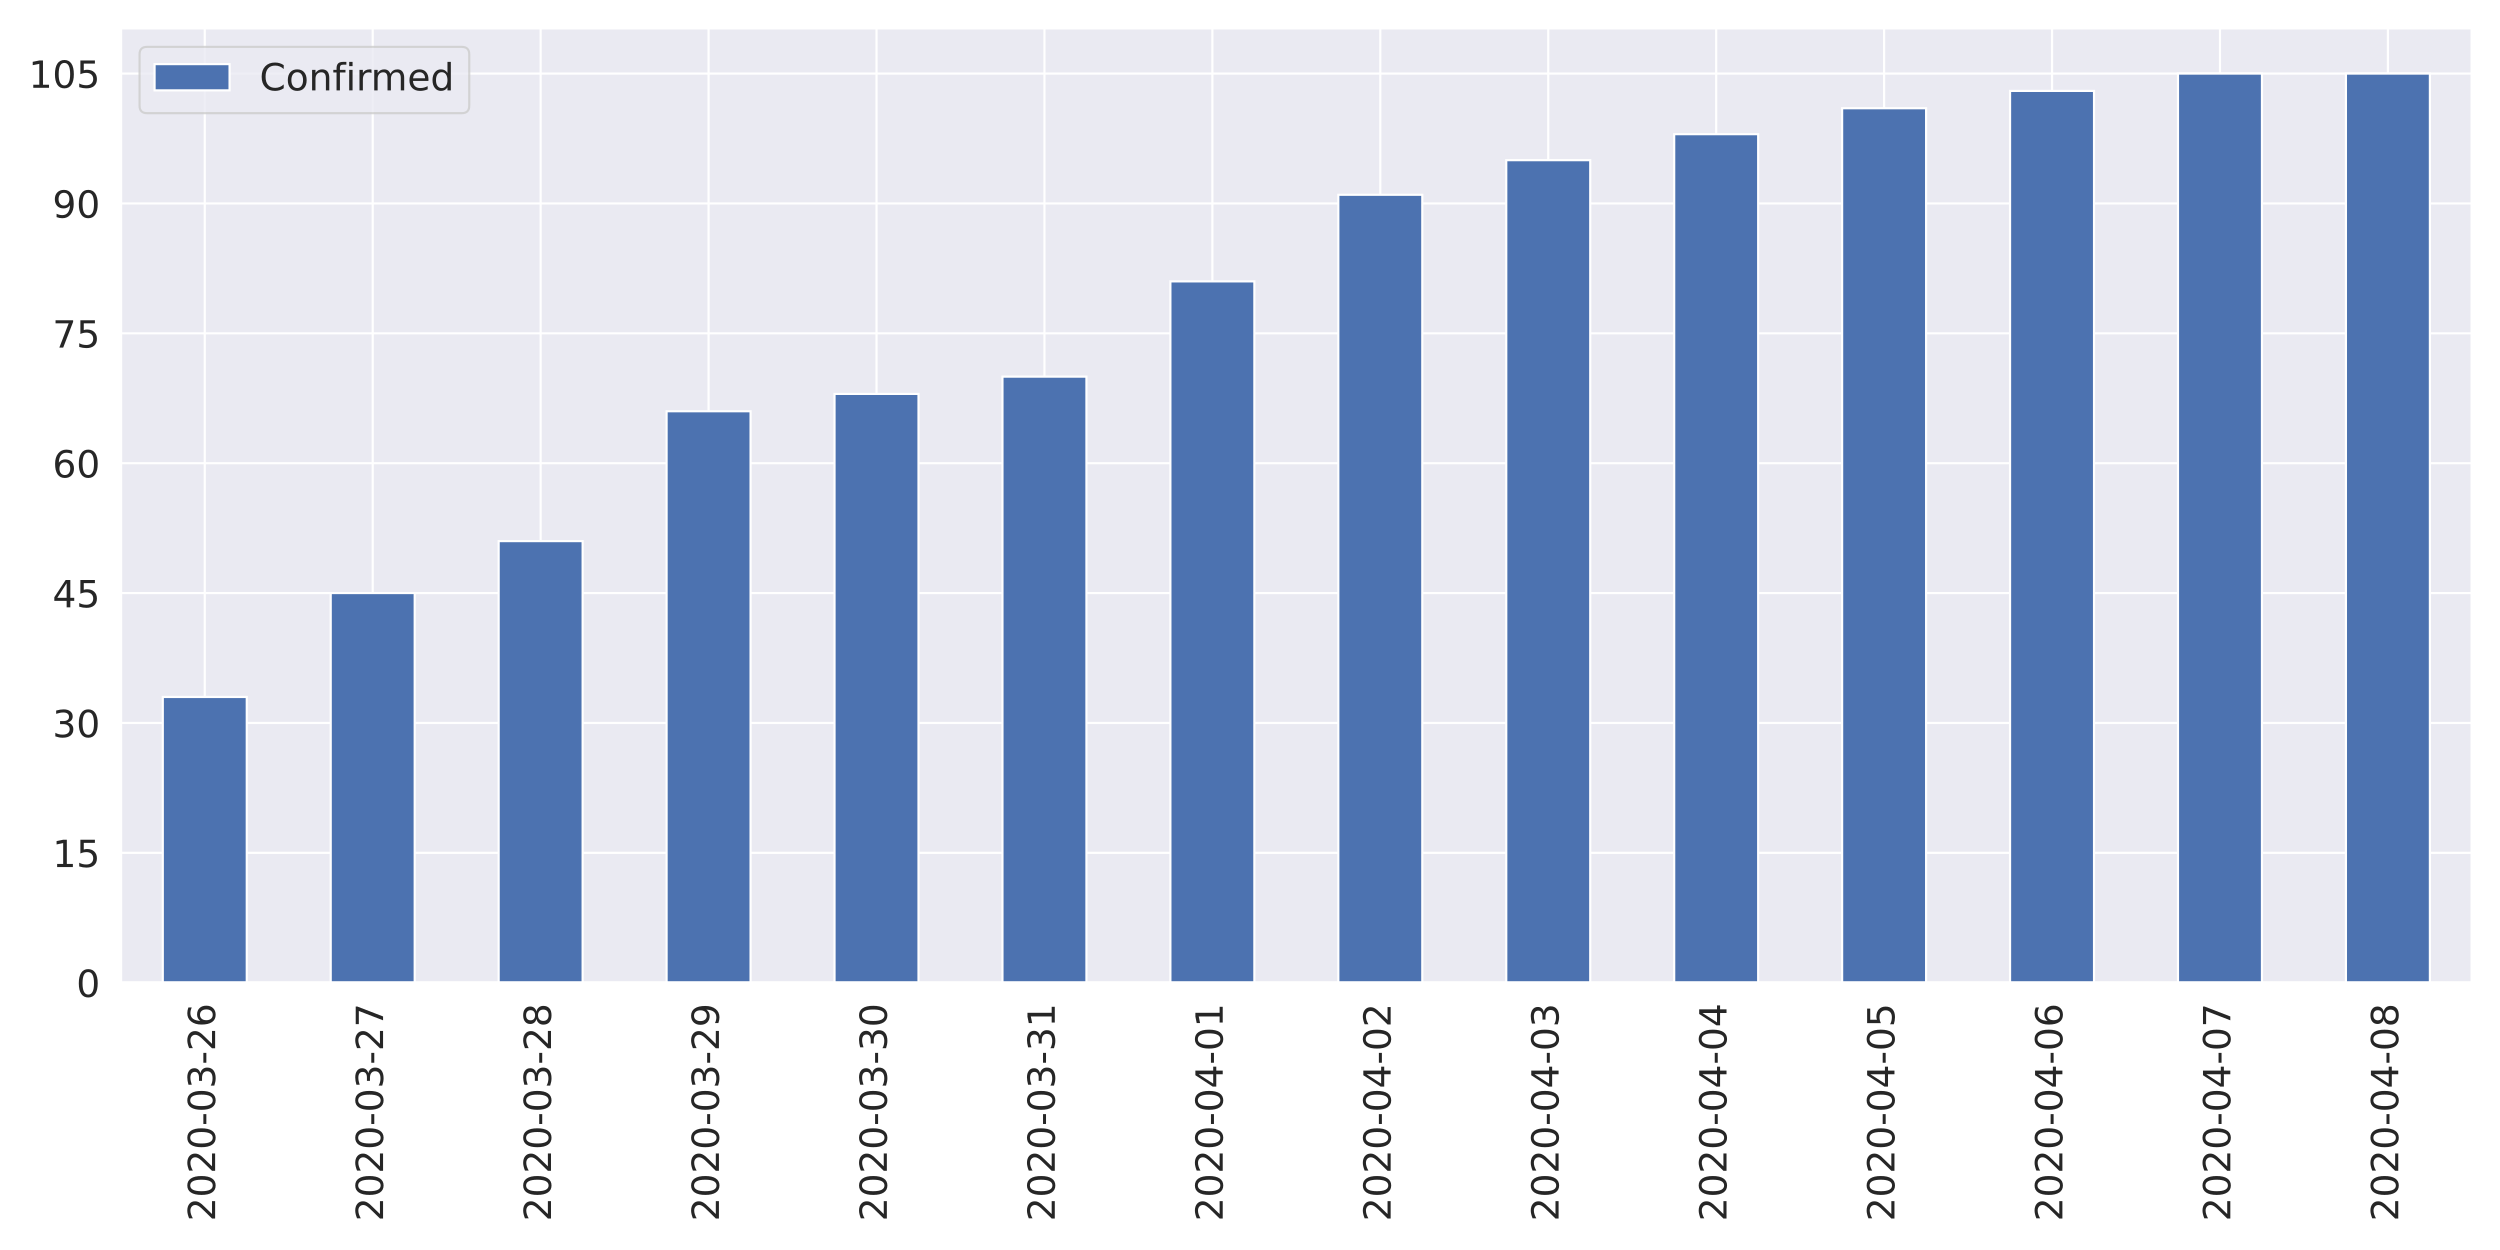
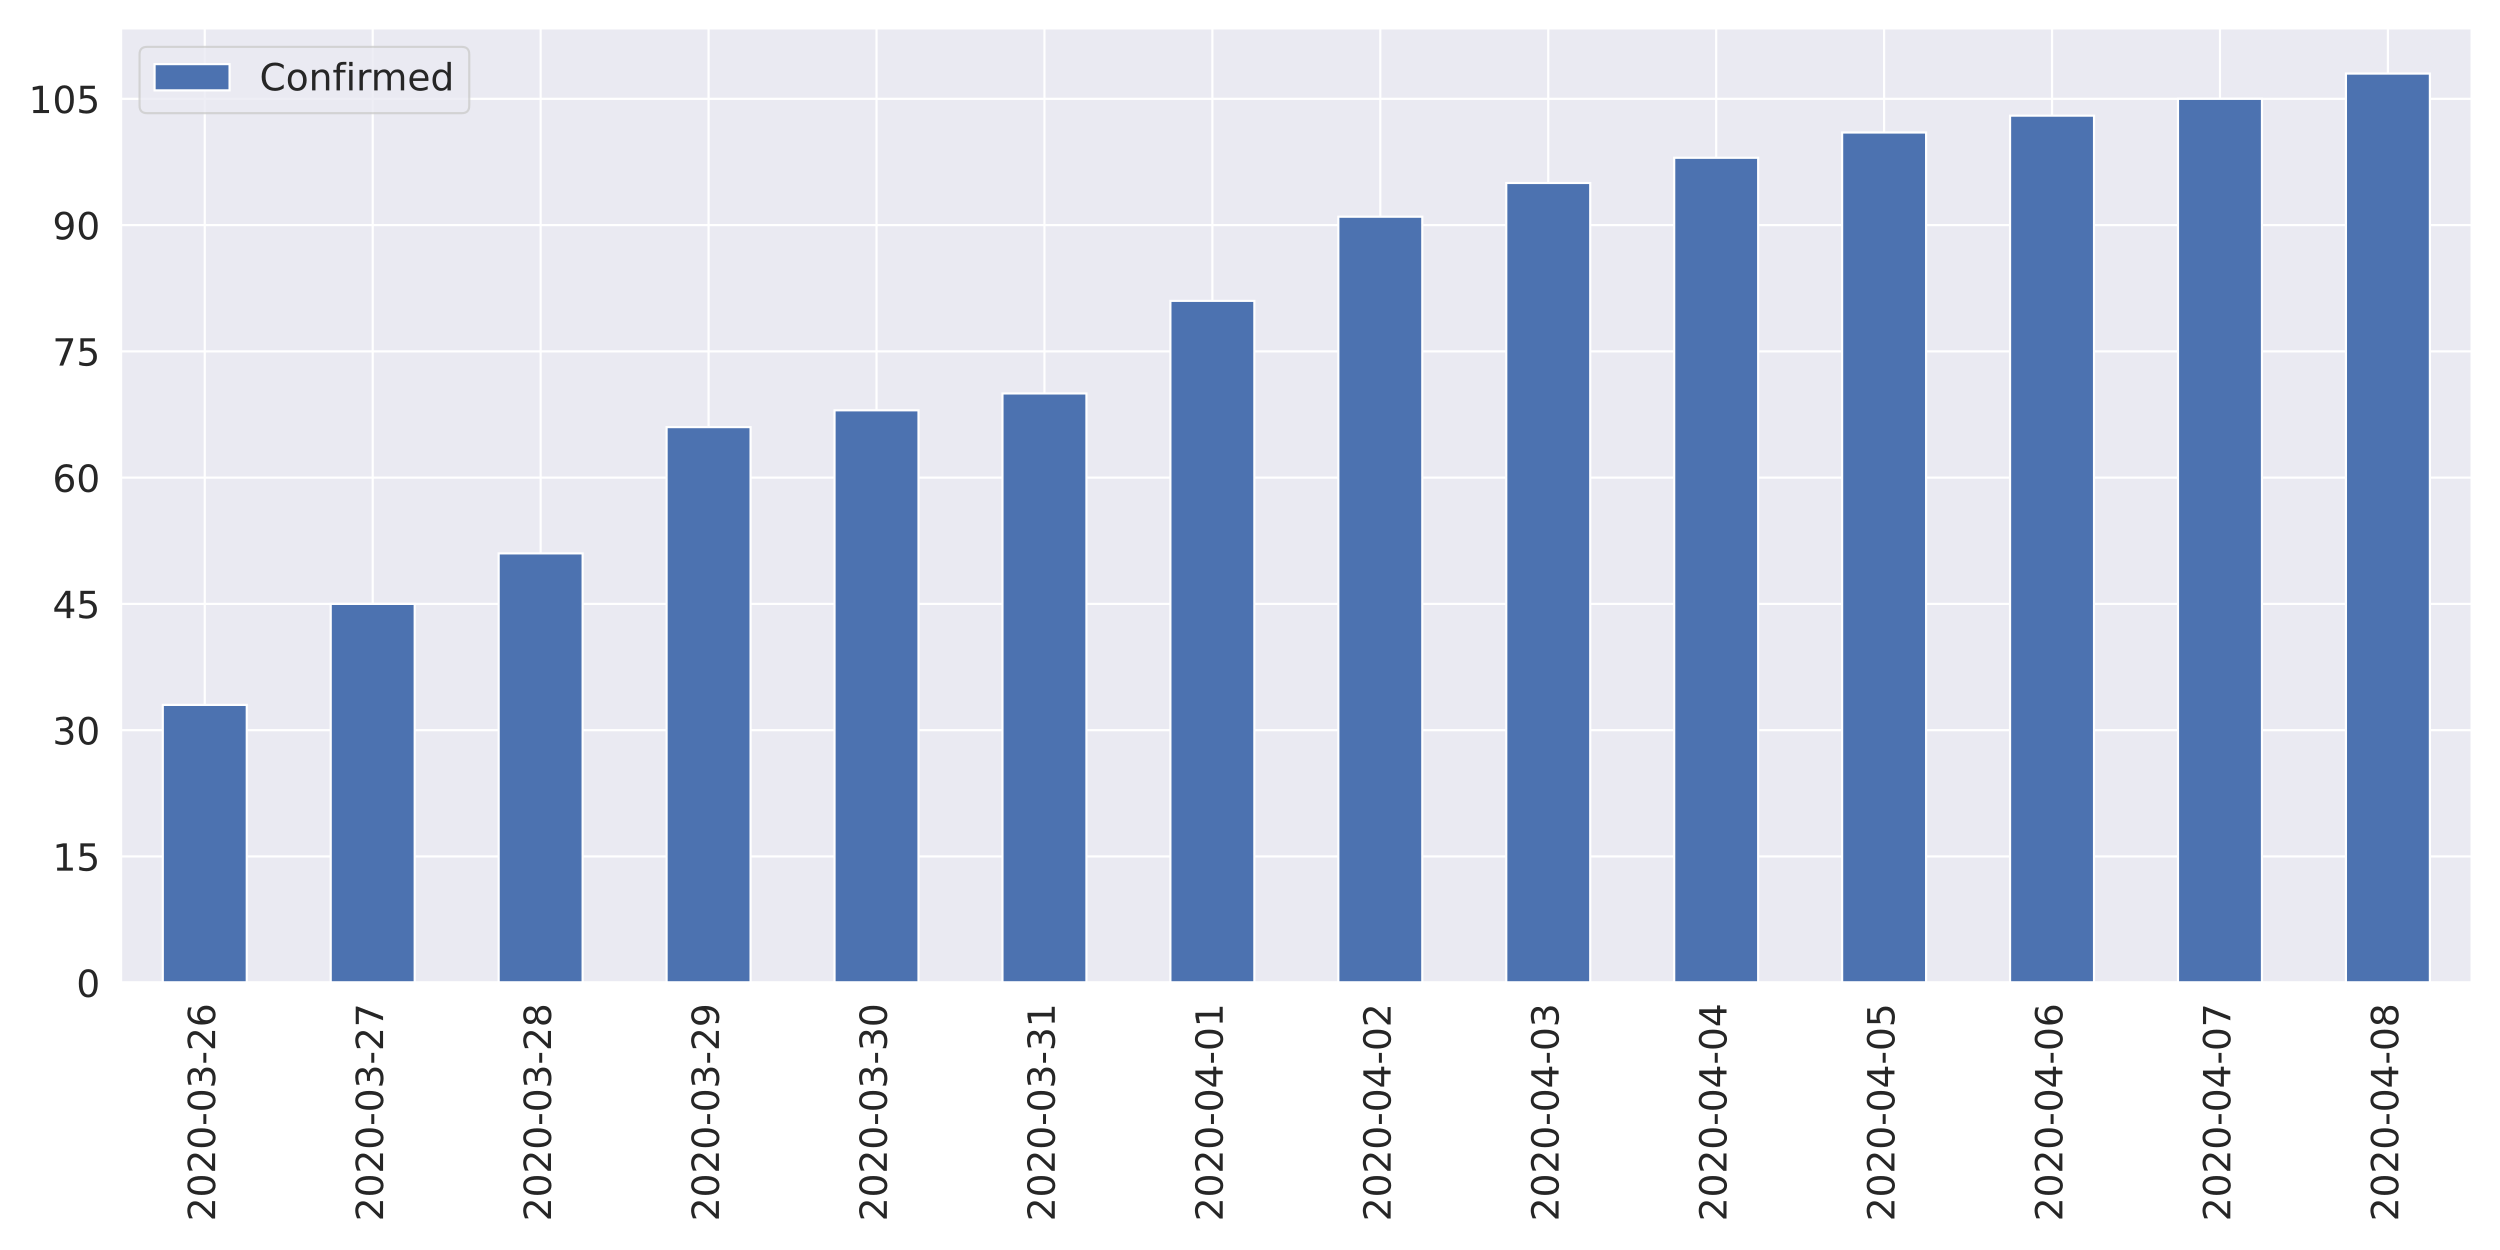
<svg xmlns="http://www.w3.org/2000/svg" xmlns:xlink="http://www.w3.org/1999/xlink" height="576pt" version="1.1" viewBox="0 0 1152 576" width="1152pt">
  <defs>
    <style type="text/css">
*{stroke-linecap:butt;stroke-linejoin:round;}
  </style>
  </defs>
  <g id="figure_1">
    <g id="patch_1">
      <path d="M 0 576  L 1152 576  L 1152 0  L 0 0  z " style="fill:#ffffff;" />
    </g>
    <g id="axes_1">
      <g id="patch_2">
        <path d="M 55.67 452.83  L 1139.04 452.83  L 1139.04 12.96  L 55.67 12.96  z " style="fill:#eaeaf2;" />
      </g>
      <g id="matplotlib.axis_1">
        <g id="xtick_1">
          <g id="line2d_1">
            <path clip-path="url(#p32ae984a57)" d="M 94.362 452.83  L 94.362 12.96  " style="fill:none;stroke:#ffffff;stroke-linecap:round;" />
          </g>
          <g id="text_1">
            <defs>
              <path d="M 19.188 8.297  L 53.609 8.297  L 53.609 0  L 7.328 0  L 7.328 8.297  Q 12.938 14.109 22.625 23.891  Q 32.328 33.688 34.812 36.531  Q 39.547 41.844 41.422 45.531  Q 43.312 49.219 43.312 52.781  Q 43.312 58.594 39.234 62.25  Q 35.156 65.922 28.609 65.922  Q 23.969 65.922 18.812 64.312  Q 13.672 62.703 7.812 59.422  L 7.812 69.391  Q 13.766 71.781 18.938 73  Q 24.125 74.219 28.422 74.219  Q 39.75 74.219 46.484 68.547  Q 53.219 62.891 53.219 53.422  Q 53.219 48.922 51.531 44.891  Q 49.859 40.875 45.406 35.406  Q 44.188 33.984 37.641 27.219  Q 31.109 20.453 19.188 8.297  z " id="DejaVuSans-50" />
              <path d="M 31.781 66.406  Q 24.172 66.406 20.328 58.906  Q 16.5 51.422 16.5 36.375  Q 16.5 21.391 20.328 13.891  Q 24.172 6.391 31.781 6.391  Q 39.453 6.391 43.281 13.891  Q 47.125 21.391 47.125 36.375  Q 47.125 51.422 43.281 58.906  Q 39.453 66.406 31.781 66.406  z M 31.781 74.219  Q 44.047 74.219 50.516 64.516  Q 56.984 54.828 56.984 36.375  Q 56.984 17.969 50.516 8.266  Q 44.047 -1.422 31.781 -1.422  Q 19.531 -1.422 13.062 8.266  Q 6.594 17.969 6.594 36.375  Q 6.594 54.828 13.062 64.516  Q 19.531 74.219 31.781 74.219  z " id="DejaVuSans-48" />
              <path d="M 4.891 31.391  L 31.203 31.391  L 31.203 23.391  L 4.891 23.391  z " id="DejaVuSans-45" />
              <path d="M 40.578 39.312  Q 47.656 37.797 51.625 33  Q 55.609 28.219 55.609 21.188  Q 55.609 10.406 48.188 4.484  Q 40.766 -1.422 27.094 -1.422  Q 22.516 -1.422 17.656 -0.516  Q 12.797 0.391 7.625 2.203  L 7.625 11.719  Q 11.719 9.328 16.594 8.109  Q 21.484 6.891 26.812 6.891  Q 36.078 6.891 40.938 10.547  Q 45.797 14.203 45.797 21.188  Q 45.797 27.641 41.281 31.266  Q 36.766 34.906 28.719 34.906  L 20.219 34.906  L 20.219 43.016  L 29.109 43.016  Q 36.375 43.016 40.234 45.922  Q 44.094 48.828 44.094 54.297  Q 44.094 59.906 40.109 62.906  Q 36.141 65.922 28.719 65.922  Q 24.656 65.922 20.016 65.031  Q 15.375 64.156 9.812 62.312  L 9.812 71.094  Q 15.438 72.656 20.344 73.438  Q 25.25 74.219 29.594 74.219  Q 40.828 74.219 47.359 69.109  Q 53.906 64.016 53.906 55.328  Q 53.906 49.266 50.438 45.094  Q 46.969 40.922 40.578 39.312  z " id="DejaVuSans-51" />
              <path d="M 33.016 40.375  Q 26.375 40.375 22.484 35.828  Q 18.609 31.297 18.609 23.391  Q 18.609 15.531 22.484 10.953  Q 26.375 6.391 33.016 6.391  Q 39.656 6.391 43.531 10.953  Q 47.406 15.531 47.406 23.391  Q 47.406 31.297 43.531 35.828  Q 39.656 40.375 33.016 40.375  z M 52.594 71.297  L 52.594 62.312  Q 48.875 64.062 45.094 64.984  Q 41.312 65.922 37.594 65.922  Q 27.828 65.922 22.672 59.328  Q 17.531 52.734 16.797 39.406  Q 19.672 43.656 24.016 45.922  Q 28.375 48.188 33.594 48.188  Q 44.578 48.188 50.953 41.516  Q 57.328 34.859 57.328 23.391  Q 57.328 12.156 50.688 5.359  Q 44.047 -1.422 33.016 -1.422  Q 20.359 -1.422 13.672 8.266  Q 6.984 17.969 6.984 36.375  Q 6.984 53.656 15.188 63.938  Q 23.391 74.219 37.203 74.219  Q 40.922 74.219 44.703 73.484  Q 48.484 72.75 52.594 71.297  z " id="DejaVuSans-54" />
            </defs>
            <g style="fill:#262626;" transform="translate(99.12999 562.7538)rotate(-90)scale(0.1728 -0.1728)">
              <use xlink:href="#DejaVuSans-50" />
              <use x="63.623" xlink:href="#DejaVuSans-48" />
              <use x="127.246" xlink:href="#DejaVuSans-50" />
              <use x="190.869" xlink:href="#DejaVuSans-48" />
              <use x="254.492" xlink:href="#DejaVuSans-45" />
              <use x="290.576" xlink:href="#DejaVuSans-48" />
              <use x="354.199" xlink:href="#DejaVuSans-51" />
              <use x="417.822" xlink:href="#DejaVuSans-45" />
              <use x="453.906" xlink:href="#DejaVuSans-50" />
              <use x="517.529" xlink:href="#DejaVuSans-54" />
            </g>
          </g>
        </g>
        <g id="xtick_2">
          <g id="line2d_2">
            <path clip-path="url(#p32ae984a57)" d="M 171.745 452.83  L 171.745 12.96  " style="fill:none;stroke:#ffffff;stroke-linecap:round;" />
          </g>
          <g id="text_2">
            <defs>
              <path d="M 8.203 72.906  L 55.078 72.906  L 55.078 68.703  L 28.609 0  L 18.312 0  L 43.219 64.594  L 8.203 64.594  z " id="DejaVuSans-55" />
            </defs>
            <g style="fill:#262626;" transform="translate(176.5136 562.7538)rotate(-90)scale(0.1728 -0.1728)">
              <use xlink:href="#DejaVuSans-50" />
              <use x="63.623" xlink:href="#DejaVuSans-48" />
              <use x="127.246" xlink:href="#DejaVuSans-50" />
              <use x="190.869" xlink:href="#DejaVuSans-48" />
              <use x="254.492" xlink:href="#DejaVuSans-45" />
              <use x="290.576" xlink:href="#DejaVuSans-48" />
              <use x="354.199" xlink:href="#DejaVuSans-51" />
              <use x="417.822" xlink:href="#DejaVuSans-45" />
              <use x="453.906" xlink:href="#DejaVuSans-50" />
              <use x="517.529" xlink:href="#DejaVuSans-55" />
            </g>
          </g>
        </g>
        <g id="xtick_3">
          <g id="line2d_3">
            <path clip-path="url(#p32ae984a57)" d="M 249.129 452.83  L 249.129 12.96  " style="fill:none;stroke:#ffffff;stroke-linecap:round;" />
          </g>
          <g id="text_3">
            <defs>
              <path d="M 31.781 34.625  Q 24.75 34.625 20.719 30.859  Q 16.703 27.094 16.703 20.516  Q 16.703 13.922 20.719 10.156  Q 24.75 6.391 31.781 6.391  Q 38.812 6.391 42.859 10.172  Q 46.922 13.969 46.922 20.516  Q 46.922 27.094 42.891 30.859  Q 38.875 34.625 31.781 34.625  z M 21.922 38.812  Q 15.578 40.375 12.031 44.719  Q 8.5 49.078 8.5 55.328  Q 8.5 64.062 14.719 69.141  Q 20.953 74.219 31.781 74.219  Q 42.672 74.219 48.875 69.141  Q 55.078 64.062 55.078 55.328  Q 55.078 49.078 51.531 44.719  Q 48 40.375 41.703 38.812  Q 48.828 37.156 52.797 32.312  Q 56.781 27.484 56.781 20.516  Q 56.781 9.906 50.312 4.234  Q 43.844 -1.422 31.781 -1.422  Q 19.734 -1.422 13.25 4.234  Q 6.781 9.906 6.781 20.516  Q 6.781 27.484 10.781 32.312  Q 14.797 37.156 21.922 38.812  z M 18.312 54.391  Q 18.312 48.734 21.844 45.562  Q 25.391 42.391 31.781 42.391  Q 38.141 42.391 41.719 45.562  Q 45.312 48.734 45.312 54.391  Q 45.312 60.062 41.719 63.234  Q 38.141 66.406 31.781 66.406  Q 25.391 66.406 21.844 63.234  Q 18.312 60.062 18.312 54.391  z " id="DejaVuSans-56" />
            </defs>
            <g style="fill:#262626;" transform="translate(253.8971 562.7538)rotate(-90)scale(0.1728 -0.1728)">
              <use xlink:href="#DejaVuSans-50" />
              <use x="63.623" xlink:href="#DejaVuSans-48" />
              <use x="127.246" xlink:href="#DejaVuSans-50" />
              <use x="190.869" xlink:href="#DejaVuSans-48" />
              <use x="254.492" xlink:href="#DejaVuSans-45" />
              <use x="290.576" xlink:href="#DejaVuSans-48" />
              <use x="354.199" xlink:href="#DejaVuSans-51" />
              <use x="417.822" xlink:href="#DejaVuSans-45" />
              <use x="453.906" xlink:href="#DejaVuSans-50" />
              <use x="517.529" xlink:href="#DejaVuSans-56" />
            </g>
          </g>
        </g>
        <g id="xtick_4">
          <g id="line2d_4">
            <path clip-path="url(#p32ae984a57)" d="M 326.512 452.83  L 326.512 12.96  " style="fill:none;stroke:#ffffff;stroke-linecap:round;" />
          </g>
          <g id="text_4">
            <defs>
              <path d="M 10.984 1.516  L 10.984 10.5  Q 14.703 8.734 18.5 7.812  Q 22.312 6.891 25.984 6.891  Q 35.75 6.891 40.891 13.453  Q 46.047 20.016 46.781 33.406  Q 43.953 29.203 39.594 26.953  Q 35.25 24.703 29.984 24.703  Q 19.047 24.703 12.672 31.312  Q 6.297 37.938 6.297 49.422  Q 6.297 60.641 12.938 67.422  Q 19.578 74.219 30.609 74.219  Q 43.266 74.219 49.922 64.516  Q 56.594 54.828 56.594 36.375  Q 56.594 19.141 48.406 8.859  Q 40.234 -1.422 26.422 -1.422  Q 22.703 -1.422 18.891 -0.688  Q 15.094 0.047 10.984 1.516  z M 30.609 32.422  Q 37.25 32.422 41.125 36.953  Q 45.016 41.5 45.016 49.422  Q 45.016 57.281 41.125 61.844  Q 37.25 66.406 30.609 66.406  Q 23.969 66.406 20.094 61.844  Q 16.219 57.281 16.219 49.422  Q 16.219 41.5 20.094 36.953  Q 23.969 32.422 30.609 32.422  z " id="DejaVuSans-57" />
            </defs>
            <g style="fill:#262626;" transform="translate(331.2807 562.7538)rotate(-90)scale(0.1728 -0.1728)">
              <use xlink:href="#DejaVuSans-50" />
              <use x="63.623" xlink:href="#DejaVuSans-48" />
              <use x="127.246" xlink:href="#DejaVuSans-50" />
              <use x="190.869" xlink:href="#DejaVuSans-48" />
              <use x="254.492" xlink:href="#DejaVuSans-45" />
              <use x="290.576" xlink:href="#DejaVuSans-48" />
              <use x="354.199" xlink:href="#DejaVuSans-51" />
              <use x="417.822" xlink:href="#DejaVuSans-45" />
              <use x="453.906" xlink:href="#DejaVuSans-50" />
              <use x="517.529" xlink:href="#DejaVuSans-57" />
            </g>
          </g>
        </g>
        <g id="xtick_5">
          <g id="line2d_5">
            <path clip-path="url(#p32ae984a57)" d="M 403.896 452.83  L 403.896 12.96  " style="fill:none;stroke:#ffffff;stroke-linecap:round;" />
          </g>
          <g id="text_5">
            <g style="fill:#262626;" transform="translate(408.6643 562.7538)rotate(-90)scale(0.1728 -0.1728)">
              <use xlink:href="#DejaVuSans-50" />
              <use x="63.623" xlink:href="#DejaVuSans-48" />
              <use x="127.246" xlink:href="#DejaVuSans-50" />
              <use x="190.869" xlink:href="#DejaVuSans-48" />
              <use x="254.492" xlink:href="#DejaVuSans-45" />
              <use x="290.576" xlink:href="#DejaVuSans-48" />
              <use x="354.199" xlink:href="#DejaVuSans-51" />
              <use x="417.822" xlink:href="#DejaVuSans-45" />
              <use x="453.906" xlink:href="#DejaVuSans-51" />
              <use x="517.529" xlink:href="#DejaVuSans-48" />
            </g>
          </g>
        </g>
        <g id="xtick_6">
          <g id="line2d_6">
            <path clip-path="url(#p32ae984a57)" d="M 481.28 452.83  L 481.28 12.96  " style="fill:none;stroke:#ffffff;stroke-linecap:round;" />
          </g>
          <g id="text_6">
            <defs>
              <path d="M 12.406 8.297  L 28.516 8.297  L 28.516 63.922  L 10.984 60.406  L 10.984 69.391  L 28.422 72.906  L 38.281 72.906  L 38.281 8.297  L 54.391 8.297  L 54.391 0  L 12.406 0  z " id="DejaVuSans-49" />
            </defs>
            <g style="fill:#262626;" transform="translate(486.0478 562.7538)rotate(-90)scale(0.1728 -0.1728)">
              <use xlink:href="#DejaVuSans-50" />
              <use x="63.623" xlink:href="#DejaVuSans-48" />
              <use x="127.246" xlink:href="#DejaVuSans-50" />
              <use x="190.869" xlink:href="#DejaVuSans-48" />
              <use x="254.492" xlink:href="#DejaVuSans-45" />
              <use x="290.576" xlink:href="#DejaVuSans-48" />
              <use x="354.199" xlink:href="#DejaVuSans-51" />
              <use x="417.822" xlink:href="#DejaVuSans-45" />
              <use x="453.906" xlink:href="#DejaVuSans-51" />
              <use x="517.529" xlink:href="#DejaVuSans-49" />
            </g>
          </g>
        </g>
        <g id="xtick_7">
          <g id="line2d_7">
            <path clip-path="url(#p32ae984a57)" d="M 558.663 452.83  L 558.663 12.96  " style="fill:none;stroke:#ffffff;stroke-linecap:round;" />
          </g>
          <g id="text_7">
            <defs>
              <path d="M 37.797 64.312  L 12.891 25.391  L 37.797 25.391  z M 35.203 72.906  L 47.609 72.906  L 47.609 25.391  L 58.016 25.391  L 58.016 17.188  L 47.609 17.188  L 47.609 0  L 37.797 0  L 37.797 17.188  L 4.891 17.188  L 4.891 26.703  z " id="DejaVuSans-52" />
            </defs>
            <g style="fill:#262626;" transform="translate(563.4314 562.7538)rotate(-90)scale(0.1728 -0.1728)">
              <use xlink:href="#DejaVuSans-50" />
              <use x="63.623" xlink:href="#DejaVuSans-48" />
              <use x="127.246" xlink:href="#DejaVuSans-50" />
              <use x="190.869" xlink:href="#DejaVuSans-48" />
              <use x="254.492" xlink:href="#DejaVuSans-45" />
              <use x="290.576" xlink:href="#DejaVuSans-48" />
              <use x="354.199" xlink:href="#DejaVuSans-52" />
              <use x="417.822" xlink:href="#DejaVuSans-45" />
              <use x="453.906" xlink:href="#DejaVuSans-48" />
              <use x="517.529" xlink:href="#DejaVuSans-49" />
            </g>
          </g>
        </g>
        <g id="xtick_8">
          <g id="line2d_8">
            <path clip-path="url(#p32ae984a57)" d="M 636.047 452.83  L 636.047 12.96  " style="fill:none;stroke:#ffffff;stroke-linecap:round;" />
          </g>
          <g id="text_8">
            <g style="fill:#262626;" transform="translate(640.815 562.7538)rotate(-90)scale(0.1728 -0.1728)">
              <use xlink:href="#DejaVuSans-50" />
              <use x="63.623" xlink:href="#DejaVuSans-48" />
              <use x="127.246" xlink:href="#DejaVuSans-50" />
              <use x="190.869" xlink:href="#DejaVuSans-48" />
              <use x="254.492" xlink:href="#DejaVuSans-45" />
              <use x="290.576" xlink:href="#DejaVuSans-48" />
              <use x="354.199" xlink:href="#DejaVuSans-52" />
              <use x="417.822" xlink:href="#DejaVuSans-45" />
              <use x="453.906" xlink:href="#DejaVuSans-48" />
              <use x="517.529" xlink:href="#DejaVuSans-50" />
            </g>
          </g>
        </g>
        <g id="xtick_9">
          <g id="line2d_9">
            <path clip-path="url(#p32ae984a57)" d="M 713.43 452.83  L 713.43 12.96  " style="fill:none;stroke:#ffffff;stroke-linecap:round;" />
          </g>
          <g id="text_9">
            <g style="fill:#262626;" transform="translate(718.1986 562.7538)rotate(-90)scale(0.1728 -0.1728)">
              <use xlink:href="#DejaVuSans-50" />
              <use x="63.623" xlink:href="#DejaVuSans-48" />
              <use x="127.246" xlink:href="#DejaVuSans-50" />
              <use x="190.869" xlink:href="#DejaVuSans-48" />
              <use x="254.492" xlink:href="#DejaVuSans-45" />
              <use x="290.576" xlink:href="#DejaVuSans-48" />
              <use x="354.199" xlink:href="#DejaVuSans-52" />
              <use x="417.822" xlink:href="#DejaVuSans-45" />
              <use x="453.906" xlink:href="#DejaVuSans-48" />
              <use x="517.529" xlink:href="#DejaVuSans-51" />
            </g>
          </g>
        </g>
        <g id="xtick_10">
          <g id="line2d_10">
            <path clip-path="url(#p32ae984a57)" d="M 790.814 452.83  L 790.814 12.96  " style="fill:none;stroke:#ffffff;stroke-linecap:round;" />
          </g>
          <g id="text_10">
            <g style="fill:#262626;" transform="translate(795.5821 562.7538)rotate(-90)scale(0.1728 -0.1728)">
              <use xlink:href="#DejaVuSans-50" />
              <use x="63.623" xlink:href="#DejaVuSans-48" />
              <use x="127.246" xlink:href="#DejaVuSans-50" />
              <use x="190.869" xlink:href="#DejaVuSans-48" />
              <use x="254.492" xlink:href="#DejaVuSans-45" />
              <use x="290.576" xlink:href="#DejaVuSans-48" />
              <use x="354.199" xlink:href="#DejaVuSans-52" />
              <use x="417.822" xlink:href="#DejaVuSans-45" />
              <use x="453.906" xlink:href="#DejaVuSans-48" />
              <use x="517.529" xlink:href="#DejaVuSans-52" />
            </g>
          </g>
        </g>
        <g id="xtick_11">
          <g id="line2d_11">
            <path clip-path="url(#p32ae984a57)" d="M 868.197 452.83  L 868.197 12.96  " style="fill:none;stroke:#ffffff;stroke-linecap:round;" />
          </g>
          <g id="text_11">
            <defs>
              <path d="M 10.797 72.906  L 49.516 72.906  L 49.516 64.594  L 19.828 64.594  L 19.828 46.734  Q 21.969 47.469 24.109 47.828  Q 26.266 48.188 28.422 48.188  Q 40.625 48.188 47.75 41.5  Q 54.891 34.812 54.891 23.391  Q 54.891 11.625 47.562 5.094  Q 40.234 -1.422 26.906 -1.422  Q 22.312 -1.422 17.547 -0.641  Q 12.797 0.141 7.719 1.703  L 7.719 11.625  Q 12.109 9.234 16.797 8.062  Q 21.484 6.891 26.703 6.891  Q 35.156 6.891 40.078 11.328  Q 45.016 15.766 45.016 23.391  Q 45.016 31 40.078 35.438  Q 35.156 39.891 26.703 39.891  Q 22.75 39.891 18.812 39.016  Q 14.891 38.141 10.797 36.281  z " id="DejaVuSans-53" />
            </defs>
            <g style="fill:#262626;" transform="translate(872.9657 562.7538)rotate(-90)scale(0.1728 -0.1728)">
              <use xlink:href="#DejaVuSans-50" />
              <use x="63.623" xlink:href="#DejaVuSans-48" />
              <use x="127.246" xlink:href="#DejaVuSans-50" />
              <use x="190.869" xlink:href="#DejaVuSans-48" />
              <use x="254.492" xlink:href="#DejaVuSans-45" />
              <use x="290.576" xlink:href="#DejaVuSans-48" />
              <use x="354.199" xlink:href="#DejaVuSans-52" />
              <use x="417.822" xlink:href="#DejaVuSans-45" />
              <use x="453.906" xlink:href="#DejaVuSans-48" />
              <use x="517.529" xlink:href="#DejaVuSans-53" />
            </g>
          </g>
        </g>
        <g id="xtick_12">
          <g id="line2d_12">
            <path clip-path="url(#p32ae984a57)" d="M 945.581 452.83  L 945.581 12.96  " style="fill:none;stroke:#ffffff;stroke-linecap:round;" />
          </g>
          <g id="text_12">
            <g style="fill:#262626;" transform="translate(950.3493 562.7538)rotate(-90)scale(0.1728 -0.1728)">
              <use xlink:href="#DejaVuSans-50" />
              <use x="63.623" xlink:href="#DejaVuSans-48" />
              <use x="127.246" xlink:href="#DejaVuSans-50" />
              <use x="190.869" xlink:href="#DejaVuSans-48" />
              <use x="254.492" xlink:href="#DejaVuSans-45" />
              <use x="290.576" xlink:href="#DejaVuSans-48" />
              <use x="354.199" xlink:href="#DejaVuSans-52" />
              <use x="417.822" xlink:href="#DejaVuSans-45" />
              <use x="453.906" xlink:href="#DejaVuSans-48" />
              <use x="517.529" xlink:href="#DejaVuSans-54" />
            </g>
          </g>
        </g>
        <g id="xtick_13">
          <g id="line2d_13">
            <path clip-path="url(#p32ae984a57)" d="M 1022.965 452.83  L 1022.965 12.96  " style="fill:none;stroke:#ffffff;stroke-linecap:round;" />
          </g>
          <g id="text_13">
            <g style="fill:#262626;" transform="translate(1027.733 562.7538)rotate(-90)scale(0.1728 -0.1728)">
              <use xlink:href="#DejaVuSans-50" />
              <use x="63.623" xlink:href="#DejaVuSans-48" />
              <use x="127.246" xlink:href="#DejaVuSans-50" />
              <use x="190.869" xlink:href="#DejaVuSans-48" />
              <use x="254.492" xlink:href="#DejaVuSans-45" />
              <use x="290.576" xlink:href="#DejaVuSans-48" />
              <use x="354.199" xlink:href="#DejaVuSans-52" />
              <use x="417.822" xlink:href="#DejaVuSans-45" />
              <use x="453.906" xlink:href="#DejaVuSans-48" />
              <use x="517.529" xlink:href="#DejaVuSans-55" />
            </g>
          </g>
        </g>
        <g id="xtick_14">
          <g id="line2d_14">
            <path clip-path="url(#p32ae984a57)" d="M 1100.348 452.83  L 1100.348 12.96  " style="fill:none;stroke:#ffffff;stroke-linecap:round;" />
          </g>
          <g id="text_14">
            <g style="fill:#262626;" transform="translate(1105.116 562.7538)rotate(-90)scale(0.1728 -0.1728)">
              <use xlink:href="#DejaVuSans-50" />
              <use x="63.623" xlink:href="#DejaVuSans-48" />
              <use x="127.246" xlink:href="#DejaVuSans-50" />
              <use x="190.869" xlink:href="#DejaVuSans-48" />
              <use x="254.492" xlink:href="#DejaVuSans-45" />
              <use x="290.576" xlink:href="#DejaVuSans-48" />
              <use x="354.199" xlink:href="#DejaVuSans-52" />
              <use x="417.822" xlink:href="#DejaVuSans-45" />
              <use x="453.906" xlink:href="#DejaVuSans-48" />
              <use x="517.529" xlink:href="#DejaVuSans-56" />
            </g>
          </g>
        </g>
      </g>
      <g id="matplotlib.axis_2">
        <g id="ytick_1">
          <g id="line2d_15">
            <path clip-path="url(#p32ae984a57)" d="M 55.67 452.83  L 1139.04 452.83  " style="fill:none;stroke:#ffffff;stroke-linecap:round;" />
          </g>
          <g id="text_15">
            <g style="fill:#262626;" transform="translate(35.1756 459.3951)scale(0.1728 -0.1728)">
              <use xlink:href="#DejaVuSans-48" />
            </g>
          </g>
        </g>
        <g id="ytick_2">
          <g id="line2d_16">
-             <path clip-path="url(#p32ae984a57)" d="M 55.67 392.984  L 1139.04 392.984  " style="fill:none;stroke:#ffffff;stroke-linecap:round;" />
+             <path clip-path="url(#p32ae984a57)" d="M 55.67 394.646  L 1139.04 394.646  " style="fill:none;stroke:#ffffff;stroke-linecap:round;" />
          </g>
          <g id="text_16">
-             <g style="fill:#262626;" transform="translate(24.1812 399.5488)scale(0.1728 -0.1728)">
+             <g style="fill:#262626;" transform="translate(24.1812 401.2112)scale(0.1728 -0.1728)">
              <use xlink:href="#DejaVuSans-49" />
              <use x="63.623" xlink:href="#DejaVuSans-53" />
            </g>
          </g>
        </g>
        <g id="ytick_3">
          <g id="line2d_17">
-             <path clip-path="url(#p32ae984a57)" d="M 55.67 333.137  L 1139.04 333.137  " style="fill:none;stroke:#ffffff;stroke-linecap:round;" />
+             <path clip-path="url(#p32ae984a57)" d="M 55.67 336.462  L 1139.04 336.462  " style="fill:none;stroke:#ffffff;stroke-linecap:round;" />
          </g>
          <g id="text_17">
-             <g style="fill:#262626;" transform="translate(24.1812 339.7025)scale(0.1728 -0.1728)">
+             <g style="fill:#262626;" transform="translate(24.1812 343.0273)scale(0.1728 -0.1728)">
              <use xlink:href="#DejaVuSans-51" />
              <use x="63.623" xlink:href="#DejaVuSans-48" />
            </g>
          </g>
        </g>
        <g id="ytick_4">
          <g id="line2d_18">
-             <path clip-path="url(#p32ae984a57)" d="M 55.67 273.291  L 1139.04 273.291  " style="fill:none;stroke:#ffffff;stroke-linecap:round;" />
+             <path clip-path="url(#p32ae984a57)" d="M 55.67 278.278  L 1139.04 278.278  " style="fill:none;stroke:#ffffff;stroke-linecap:round;" />
          </g>
          <g id="text_18">
-             <g style="fill:#262626;" transform="translate(24.1812 279.8563)scale(0.1728 -0.1728)">
+             <g style="fill:#262626;" transform="translate(24.1812 284.8435)scale(0.1728 -0.1728)">
              <use xlink:href="#DejaVuSans-52" />
              <use x="63.623" xlink:href="#DejaVuSans-53" />
            </g>
          </g>
        </g>
        <g id="ytick_5">
          <g id="line2d_19">
-             <path clip-path="url(#p32ae984a57)" d="M 55.67 213.445  L 1139.04 213.445  " style="fill:none;stroke:#ffffff;stroke-linecap:round;" />
+             <path clip-path="url(#p32ae984a57)" d="M 55.67 220.095  L 1139.04 220.095  " style="fill:none;stroke:#ffffff;stroke-linecap:round;" />
          </g>
          <g id="text_19">
-             <g style="fill:#262626;" transform="translate(24.1812 220.01)scale(0.1728 -0.1728)">
+             <g style="fill:#262626;" transform="translate(24.1812 226.6596)scale(0.1728 -0.1728)">
              <use xlink:href="#DejaVuSans-54" />
              <use x="63.623" xlink:href="#DejaVuSans-48" />
            </g>
          </g>
        </g>
        <g id="ytick_6">
          <g id="line2d_20">
-             <path clip-path="url(#p32ae984a57)" d="M 55.67 153.599  L 1139.04 153.599  " style="fill:none;stroke:#ffffff;stroke-linecap:round;" />
+             <path clip-path="url(#p32ae984a57)" d="M 55.67 161.911  L 1139.04 161.911  " style="fill:none;stroke:#ffffff;stroke-linecap:round;" />
          </g>
          <g id="text_20">
-             <g style="fill:#262626;" transform="translate(24.1812 160.1638)scale(0.1728 -0.1728)">
+             <g style="fill:#262626;" transform="translate(24.1812 168.4757)scale(0.1728 -0.1728)">
              <use xlink:href="#DejaVuSans-55" />
              <use x="63.623" xlink:href="#DejaVuSans-53" />
            </g>
          </g>
        </g>
        <g id="ytick_7">
          <g id="line2d_21">
-             <path clip-path="url(#p32ae984a57)" d="M 55.67 93.752  L 1139.04 93.752  " style="fill:none;stroke:#ffffff;stroke-linecap:round;" />
+             <path clip-path="url(#p32ae984a57)" d="M 55.67 103.727  L 1139.04 103.727  " style="fill:none;stroke:#ffffff;stroke-linecap:round;" />
          </g>
          <g id="text_21">
-             <g style="fill:#262626;" transform="translate(24.1812 100.3175)scale(0.1728 -0.1728)">
+             <g style="fill:#262626;" transform="translate(24.1812 110.2919)scale(0.1728 -0.1728)">
              <use xlink:href="#DejaVuSans-57" />
              <use x="63.623" xlink:href="#DejaVuSans-48" />
            </g>
          </g>
        </g>
        <g id="ytick_8">
          <g id="line2d_22">
-             <path clip-path="url(#p32ae984a57)" d="M 55.67 33.906  L 1139.04 33.906  " style="fill:none;stroke:#ffffff;stroke-linecap:round;" />
+             <path clip-path="url(#p32ae984a57)" d="M 55.67 45.543  L 1139.04 45.543  " style="fill:none;stroke:#ffffff;stroke-linecap:round;" />
          </g>
          <g id="text_22">
-             <g style="fill:#262626;" transform="translate(13.1868 40.47124)scale(0.1728 -0.1728)">
+             <g style="fill:#262626;" transform="translate(13.1868 52.10801)scale(0.1728 -0.1728)">
              <use xlink:href="#DejaVuSans-49" />
              <use x="63.623" xlink:href="#DejaVuSans-48" />
              <use x="127.246" xlink:href="#DejaVuSans-53" />
            </g>
          </g>
        </g>
      </g>
      <g id="patch_3">
-         <path clip-path="url(#p32ae984a57)" d="M 75.016 452.83  L 113.708 452.83  L 113.708 321.168  L 75.016 321.168  z " style="fill:#4c72b0;stroke:#ffffff;stroke-linejoin:miter;" />
+         <path clip-path="url(#p32ae984a57)" d="M 75.016 452.83  L 113.708 452.83  L 113.708 324.826  L 75.016 324.826  z " style="fill:#4c72b0;stroke:#ffffff;stroke-linejoin:miter;" />
      </g>
      <g id="patch_4">
-         <path clip-path="url(#p32ae984a57)" d="M 152.399 452.83  L 191.091 452.83  L 191.091 273.291  L 152.399 273.291  z " style="fill:#4c72b0;stroke:#ffffff;stroke-linejoin:miter;" />
+         <path clip-path="url(#p32ae984a57)" d="M 152.399 452.83  L 191.091 452.83  L 191.091 278.278  L 152.399 278.278  z " style="fill:#4c72b0;stroke:#ffffff;stroke-linejoin:miter;" />
      </g>
      <g id="patch_5">
-         <path clip-path="url(#p32ae984a57)" d="M 229.783 452.83  L 268.475 452.83  L 268.475 249.353  L 229.783 249.353  z " style="fill:#4c72b0;stroke:#ffffff;stroke-linejoin:miter;" />
+         <path clip-path="url(#p32ae984a57)" d="M 229.783 452.83  L 268.475 452.83  L 268.475 255.005  L 229.783 255.005  z " style="fill:#4c72b0;stroke:#ffffff;stroke-linejoin:miter;" />
      </g>
      <g id="patch_6">
-         <path clip-path="url(#p32ae984a57)" d="M 307.167 452.83  L 345.858 452.83  L 345.858 189.506  L 307.167 189.506  z " style="fill:#4c72b0;stroke:#ffffff;stroke-linejoin:miter;" />
+         <path clip-path="url(#p32ae984a57)" d="M 307.167 452.83  L 345.858 452.83  L 345.858 196.821  L 307.167 196.821  z " style="fill:#4c72b0;stroke:#ffffff;stroke-linejoin:miter;" />
      </g>
      <g id="patch_7">
-         <path clip-path="url(#p32ae984a57)" d="M 384.55 452.83  L 423.242 452.83  L 423.242 181.527  L 384.55 181.527  z " style="fill:#4c72b0;stroke:#ffffff;stroke-linejoin:miter;" />
+         <path clip-path="url(#p32ae984a57)" d="M 384.55 452.83  L 423.242 452.83  L 423.242 189.063  L 384.55 189.063  z " style="fill:#4c72b0;stroke:#ffffff;stroke-linejoin:miter;" />
      </g>
      <g id="patch_8">
-         <path clip-path="url(#p32ae984a57)" d="M 461.934 452.83  L 500.626 452.83  L 500.626 173.547  L 461.934 173.547  z " style="fill:#4c72b0;stroke:#ffffff;stroke-linejoin:miter;" />
+         <path clip-path="url(#p32ae984a57)" d="M 461.934 452.83  L 500.626 452.83  L 500.626 181.305  L 461.934 181.305  z " style="fill:#4c72b0;stroke:#ffffff;stroke-linejoin:miter;" />
      </g>
      <g id="patch_9">
-         <path clip-path="url(#p32ae984a57)" d="M 539.317 452.83  L 578.009 452.83  L 578.009 129.66  L 539.317 129.66  z " style="fill:#4c72b0;stroke:#ffffff;stroke-linejoin:miter;" />
+         <path clip-path="url(#p32ae984a57)" d="M 539.317 452.83  L 578.009 452.83  L 578.009 138.637  L 539.317 138.637  z " style="fill:#4c72b0;stroke:#ffffff;stroke-linejoin:miter;" />
      </g>
      <g id="patch_10">
-         <path clip-path="url(#p32ae984a57)" d="M 616.701 452.83  L 655.393 452.83  L 655.393 89.763  L 616.701 89.763  z " style="fill:#4c72b0;stroke:#ffffff;stroke-linejoin:miter;" />
+         <path clip-path="url(#p32ae984a57)" d="M 616.701 452.83  L 655.393 452.83  L 655.393 99.848  L 616.701 99.848  z " style="fill:#4c72b0;stroke:#ffffff;stroke-linejoin:miter;" />
      </g>
      <g id="patch_11">
-         <path clip-path="url(#p32ae984a57)" d="M 694.084 452.83  L 732.776 452.83  L 732.776 73.804  L 694.084 73.804  z " style="fill:#4c72b0;stroke:#ffffff;stroke-linejoin:miter;" />
+         <path clip-path="url(#p32ae984a57)" d="M 694.084 452.83  L 732.776 452.83  L 732.776 84.332  L 694.084 84.332  z " style="fill:#4c72b0;stroke:#ffffff;stroke-linejoin:miter;" />
      </g>
      <g id="patch_12">
-         <path clip-path="url(#p32ae984a57)" d="M 771.468 452.83  L 810.16 452.83  L 810.16 61.834  L 771.468 61.834  z " style="fill:#4c72b0;stroke:#ffffff;stroke-linejoin:miter;" />
+         <path clip-path="url(#p32ae984a57)" d="M 771.468 452.83  L 810.16 452.83  L 810.16 72.695  L 771.468 72.695  z " style="fill:#4c72b0;stroke:#ffffff;stroke-linejoin:miter;" />
      </g>
      <g id="patch_13">
-         <path clip-path="url(#p32ae984a57)" d="M 848.852 452.83  L 887.543 452.83  L 887.543 49.865  L 848.852 49.865  z " style="fill:#4c72b0;stroke:#ffffff;stroke-linejoin:miter;" />
+         <path clip-path="url(#p32ae984a57)" d="M 848.852 452.83  L 887.543 452.83  L 887.543 61.059  L 848.852 61.059  z " style="fill:#4c72b0;stroke:#ffffff;stroke-linejoin:miter;" />
      </g>
      <g id="patch_14">
-         <path clip-path="url(#p32ae984a57)" d="M 926.235 452.83  L 964.927 452.83  L 964.927 41.886  L 926.235 41.886  z " style="fill:#4c72b0;stroke:#ffffff;stroke-linejoin:miter;" />
+         <path clip-path="url(#p32ae984a57)" d="M 926.235 452.83  L 964.927 452.83  L 964.927 53.301  L 926.235 53.301  z " style="fill:#4c72b0;stroke:#ffffff;stroke-linejoin:miter;" />
      </g>
      <g id="patch_15">
-         <path clip-path="url(#p32ae984a57)" d="M 1003.619 452.83  L 1042.311 452.83  L 1042.311 33.906  L 1003.619 33.906  z " style="fill:#4c72b0;stroke:#ffffff;stroke-linejoin:miter;" />
+         <path clip-path="url(#p32ae984a57)" d="M 1003.619 452.83  L 1042.311 452.83  L 1042.311 45.543  L 1003.619 45.543  z " style="fill:#4c72b0;stroke:#ffffff;stroke-linejoin:miter;" />
      </g>
      <g id="patch_16">
        <path clip-path="url(#p32ae984a57)" d="M 1081.002 452.83  L 1119.694 452.83  L 1119.694 33.906  L 1081.002 33.906  z " style="fill:#4c72b0;stroke:#ffffff;stroke-linejoin:miter;" />
      </g>
      <g id="patch_17">
        <path d="M 55.67 452.83  L 55.67 12.96  " style="fill:none;stroke:#ffffff;stroke-linecap:square;stroke-linejoin:miter;stroke-width:1.25;" />
      </g>
      <g id="patch_18">
        <path d="M 1139.04 452.83  L 1139.04 12.96  " style="fill:none;stroke:#ffffff;stroke-linecap:square;stroke-linejoin:miter;stroke-width:1.25;" />
      </g>
      <g id="patch_19">
        <path d="M 55.67 452.83  L 1139.04 452.83  " style="fill:none;stroke:#ffffff;stroke-linecap:square;stroke-linejoin:miter;stroke-width:1.25;" />
      </g>
      <g id="patch_20">
        <path d="M 55.67 12.96  L 1139.04 12.96  " style="fill:none;stroke:#ffffff;stroke-linecap:square;stroke-linejoin:miter;stroke-width:1.25;" />
      </g>
      <g id="legend_1">
        <g id="patch_21">
          <path d="M 67.766 52.148  L 212.772 52.148  Q 216.228 52.148 216.228 48.692  L 216.228 25.056  Q 216.228 21.6 212.772 21.6  L 67.766 21.6  Q 64.31 21.6 64.31 25.056  L 64.31 48.692  Q 64.31 52.148 67.766 52.148  z " style="fill:#eaeaf2;opacity:0.8;stroke:#cccccc;stroke-linejoin:miter;" />
        </g>
        <g id="patch_22">
          <path d="M 71.222 41.642  L 105.782 41.642  L 105.782 29.546  L 71.222 29.546  z " style="fill:#4c72b0;stroke:#ffffff;stroke-linejoin:miter;" />
        </g>
        <g id="text_23">
          <defs>
            <path d="M 64.406 67.281  L 64.406 56.891  Q 59.422 61.531 53.781 63.812  Q 48.141 66.109 41.797 66.109  Q 29.297 66.109 22.656 58.469  Q 16.016 50.828 16.016 36.375  Q 16.016 21.969 22.656 14.328  Q 29.297 6.688 41.797 6.688  Q 48.141 6.688 53.781 8.984  Q 59.422 11.281 64.406 15.922  L 64.406 5.609  Q 59.234 2.094 53.438 0.328  Q 47.656 -1.422 41.219 -1.422  Q 24.656 -1.422 15.125 8.703  Q 5.609 18.844 5.609 36.375  Q 5.609 53.953 15.125 64.078  Q 24.656 74.219 41.219 74.219  Q 47.75 74.219 53.531 72.484  Q 59.328 70.75 64.406 67.281  z " id="DejaVuSans-67" />
            <path d="M 30.609 48.391  Q 23.391 48.391 19.188 42.75  Q 14.984 37.109 14.984 27.297  Q 14.984 17.484 19.156 11.844  Q 23.344 6.203 30.609 6.203  Q 37.797 6.203 41.984 11.859  Q 46.188 17.531 46.188 27.297  Q 46.188 37.016 41.984 42.703  Q 37.797 48.391 30.609 48.391  z M 30.609 56  Q 42.328 56 49.016 48.375  Q 55.719 40.766 55.719 27.297  Q 55.719 13.875 49.016 6.219  Q 42.328 -1.422 30.609 -1.422  Q 18.844 -1.422 12.172 6.219  Q 5.516 13.875 5.516 27.297  Q 5.516 40.766 12.172 48.375  Q 18.844 56 30.609 56  z " id="DejaVuSans-111" />
            <path d="M 54.891 33.016  L 54.891 0  L 45.906 0  L 45.906 32.719  Q 45.906 40.484 42.875 44.328  Q 39.844 48.188 33.797 48.188  Q 26.516 48.188 22.312 43.547  Q 18.109 38.922 18.109 30.906  L 18.109 0  L 9.078 0  L 9.078 54.688  L 18.109 54.688  L 18.109 46.188  Q 21.344 51.125 25.703 53.562  Q 30.078 56 35.797 56  Q 45.219 56 50.047 50.172  Q 54.891 44.344 54.891 33.016  z " id="DejaVuSans-110" />
            <path d="M 37.109 75.984  L 37.109 68.5  L 28.516 68.5  Q 23.688 68.5 21.797 66.547  Q 19.922 64.594 19.922 59.516  L 19.922 54.688  L 34.719 54.688  L 34.719 47.703  L 19.922 47.703  L 19.922 0  L 10.891 0  L 10.891 47.703  L 2.297 47.703  L 2.297 54.688  L 10.891 54.688  L 10.891 58.5  Q 10.891 67.625 15.141 71.797  Q 19.391 75.984 28.609 75.984  z " id="DejaVuSans-102" />
            <path d="M 9.422 54.688  L 18.406 54.688  L 18.406 0  L 9.422 0  z M 9.422 75.984  L 18.406 75.984  L 18.406 64.594  L 9.422 64.594  z " id="DejaVuSans-105" />
            <path d="M 41.109 46.297  Q 39.594 47.172 37.812 47.578  Q 36.031 48 33.891 48  Q 26.266 48 22.188 43.047  Q 18.109 38.094 18.109 28.812  L 18.109 0  L 9.078 0  L 9.078 54.688  L 18.109 54.688  L 18.109 46.188  Q 20.953 51.172 25.484 53.578  Q 30.031 56 36.531 56  Q 37.453 56 38.578 55.875  Q 39.703 55.766 41.062 55.516  z " id="DejaVuSans-114" />
            <path d="M 52 44.188  Q 55.375 50.25 60.062 53.125  Q 64.75 56 71.094 56  Q 79.641 56 84.281 50.016  Q 88.922 44.047 88.922 33.016  L 88.922 0  L 79.891 0  L 79.891 32.719  Q 79.891 40.578 77.094 44.375  Q 74.312 48.188 68.609 48.188  Q 61.625 48.188 57.562 43.547  Q 53.516 38.922 53.516 30.906  L 53.516 0  L 44.484 0  L 44.484 32.719  Q 44.484 40.625 41.703 44.406  Q 38.922 48.188 33.109 48.188  Q 26.219 48.188 22.156 43.531  Q 18.109 38.875 18.109 30.906  L 18.109 0  L 9.078 0  L 9.078 54.688  L 18.109 54.688  L 18.109 46.188  Q 21.188 51.219 25.484 53.609  Q 29.781 56 35.688 56  Q 41.656 56 45.828 52.969  Q 50 49.953 52 44.188  z " id="DejaVuSans-109" />
            <path d="M 56.203 29.594  L 56.203 25.203  L 14.891 25.203  Q 15.484 15.922 20.484 11.062  Q 25.484 6.203 34.422 6.203  Q 39.594 6.203 44.453 7.469  Q 49.312 8.734 54.109 11.281  L 54.109 2.781  Q 49.266 0.734 44.188 -0.344  Q 39.109 -1.422 33.891 -1.422  Q 20.797 -1.422 13.156 6.188  Q 5.516 13.812 5.516 26.812  Q 5.516 40.234 12.766 48.109  Q 20.016 56 32.328 56  Q 43.359 56 49.781 48.891  Q 56.203 41.797 56.203 29.594  z M 47.219 32.234  Q 47.125 39.594 43.094 43.984  Q 39.062 48.391 32.422 48.391  Q 24.906 48.391 20.391 44.141  Q 15.875 39.891 15.188 32.172  z " id="DejaVuSans-101" />
            <path d="M 45.406 46.391  L 45.406 75.984  L 54.391 75.984  L 54.391 0  L 45.406 0  L 45.406 8.203  Q 42.578 3.328 38.25 0.953  Q 33.938 -1.422 27.875 -1.422  Q 17.969 -1.422 11.734 6.484  Q 5.516 14.406 5.516 27.297  Q 5.516 40.188 11.734 48.094  Q 17.969 56 27.875 56  Q 33.938 56 38.25 53.625  Q 42.578 51.266 45.406 46.391  z M 14.797 27.297  Q 14.797 17.391 18.875 11.75  Q 22.953 6.109 30.078 6.109  Q 37.203 6.109 41.297 11.75  Q 45.406 17.391 45.406 27.297  Q 45.406 37.203 41.297 42.844  Q 37.203 48.484 30.078 48.484  Q 22.953 48.484 18.875 42.844  Q 14.797 37.203 14.797 27.297  z " id="DejaVuSans-100" />
          </defs>
          <g style="fill:#262626;" transform="translate(119.606 41.6421)scale(0.1728 -0.1728)">
            <use xlink:href="#DejaVuSans-67" />
            <use x="69.824" xlink:href="#DejaVuSans-111" />
            <use x="131.006" xlink:href="#DejaVuSans-110" />
            <use x="194.385" xlink:href="#DejaVuSans-102" />
            <use x="229.59" xlink:href="#DejaVuSans-105" />
            <use x="257.373" xlink:href="#DejaVuSans-114" />
            <use x="296.736" xlink:href="#DejaVuSans-109" />
            <use x="394.148" xlink:href="#DejaVuSans-101" />
            <use x="455.672" xlink:href="#DejaVuSans-100" />
          </g>
        </g>
      </g>
    </g>
  </g>
  <defs>
    <clipPath id="p32ae984a57">
      <rect height="439.87" width="1083.37" x="55.67" y="12.96" />
    </clipPath>
  </defs>
</svg>
